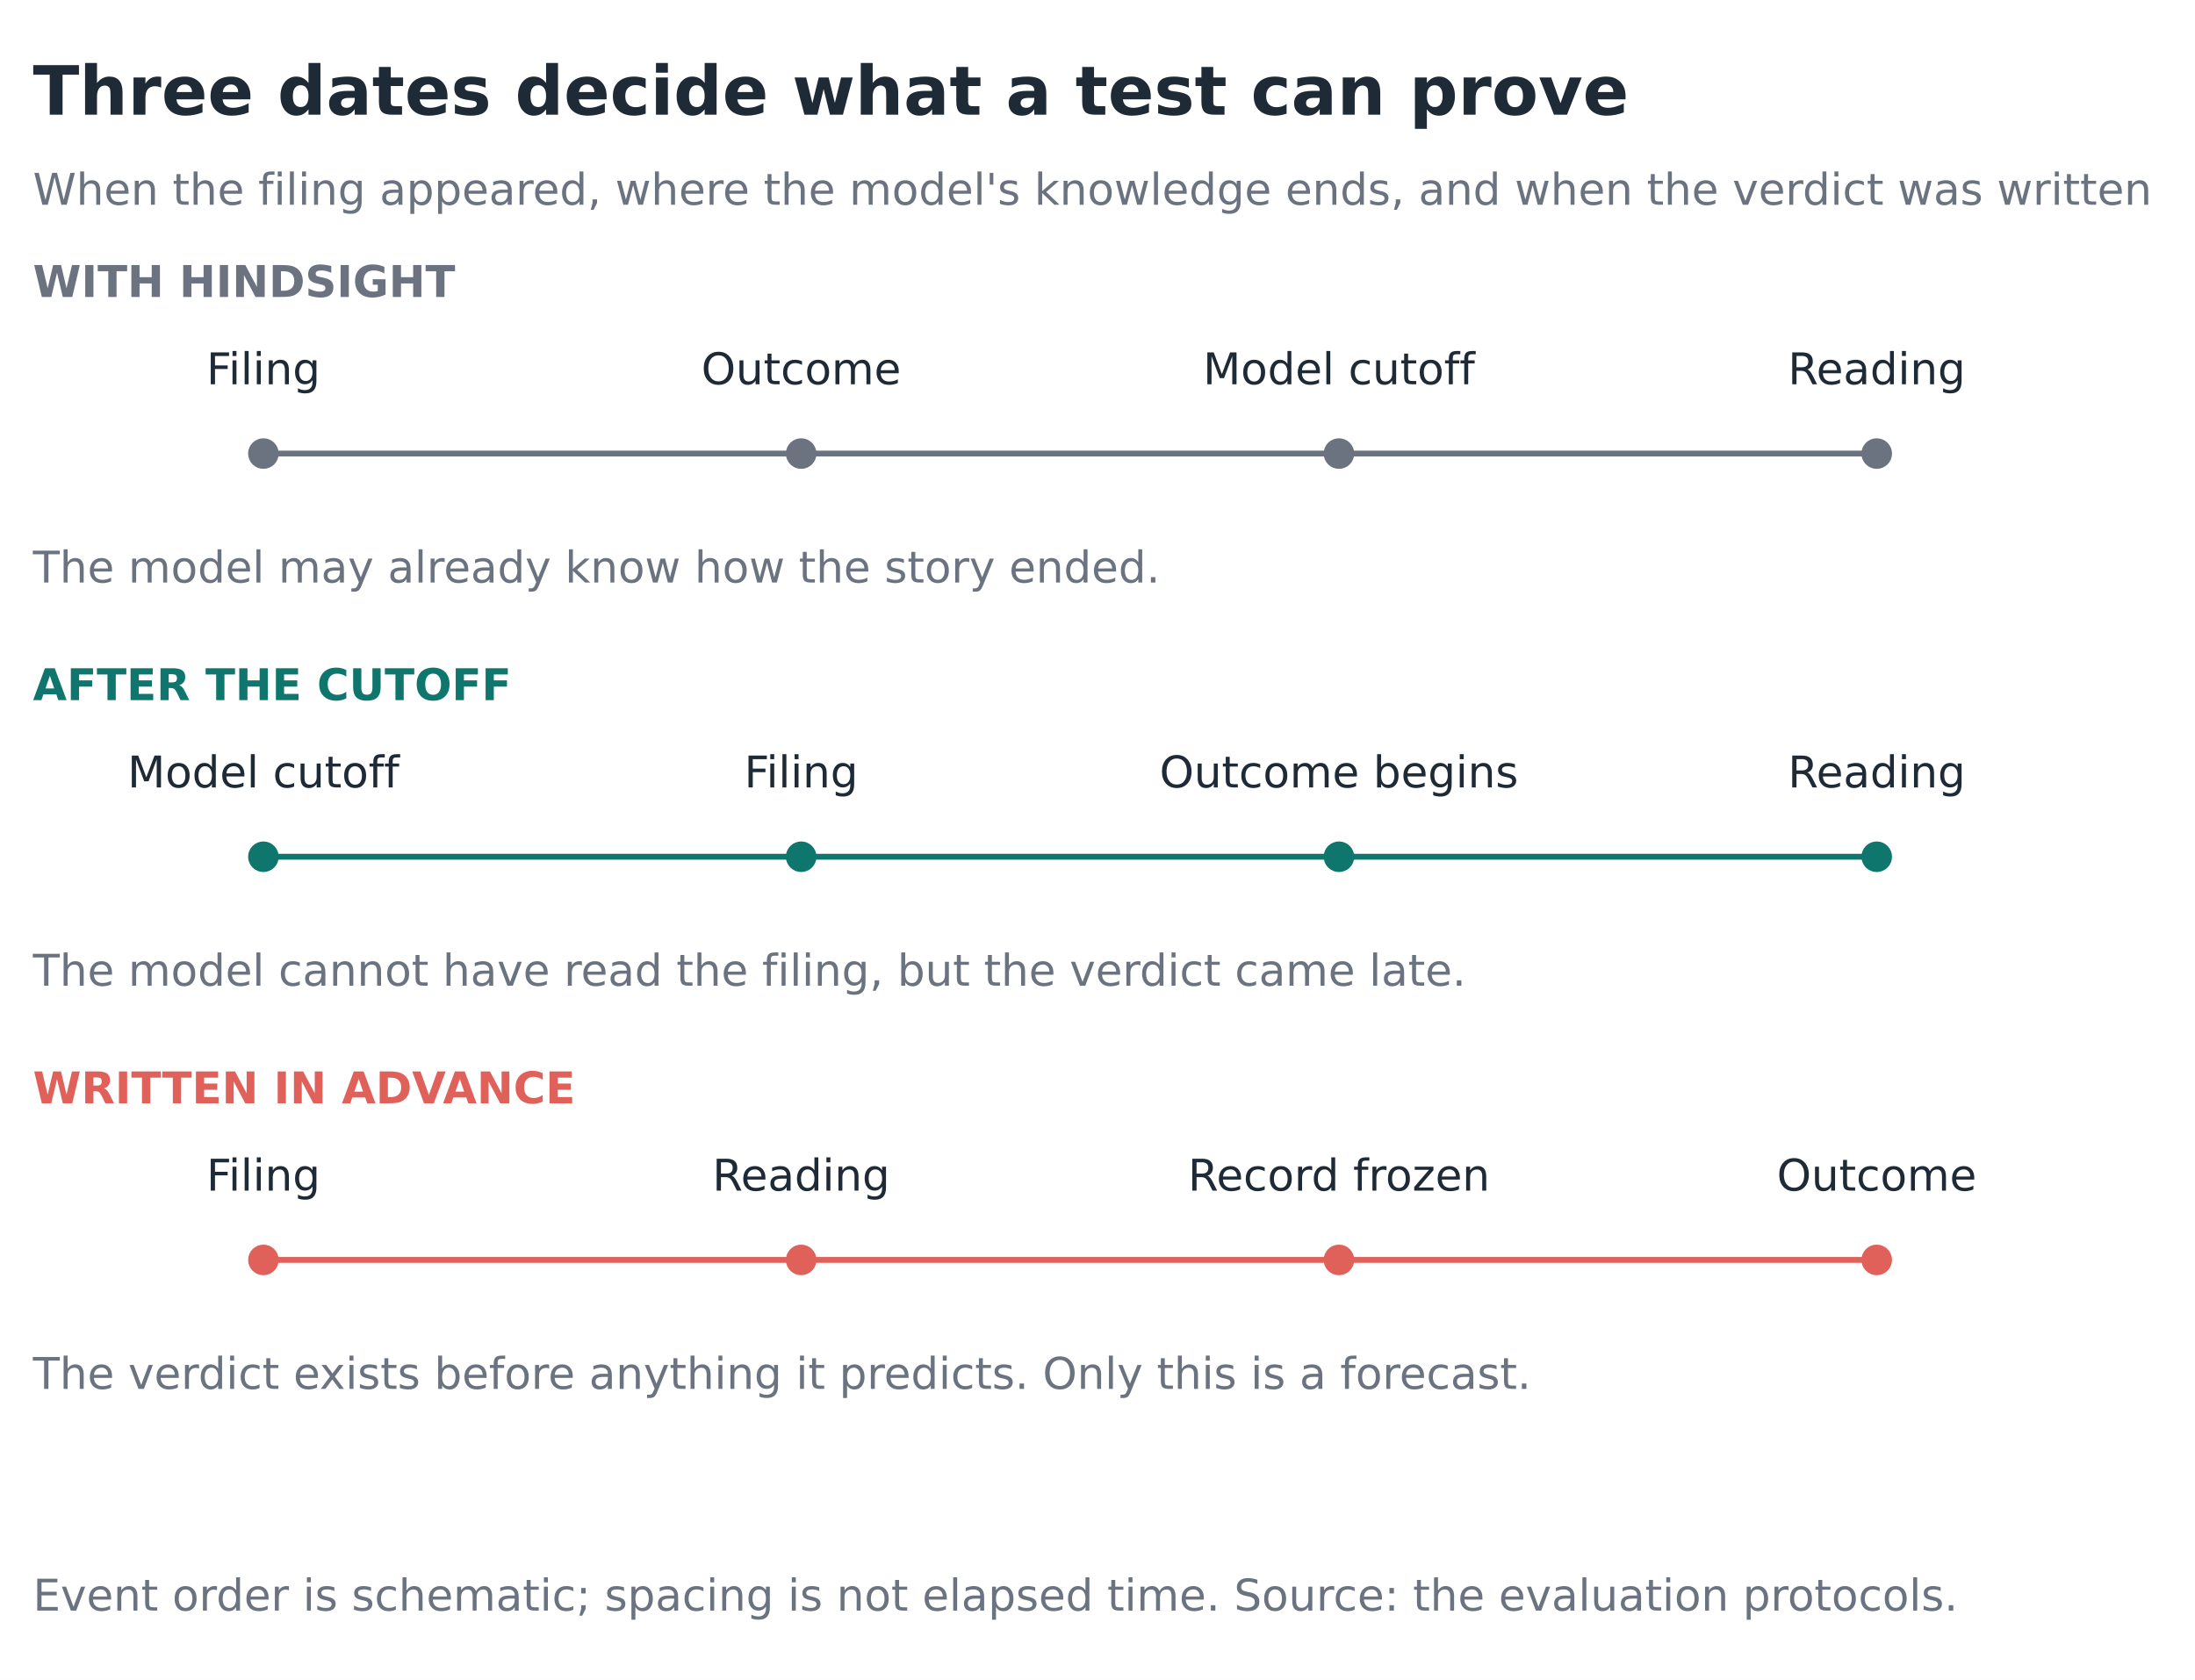
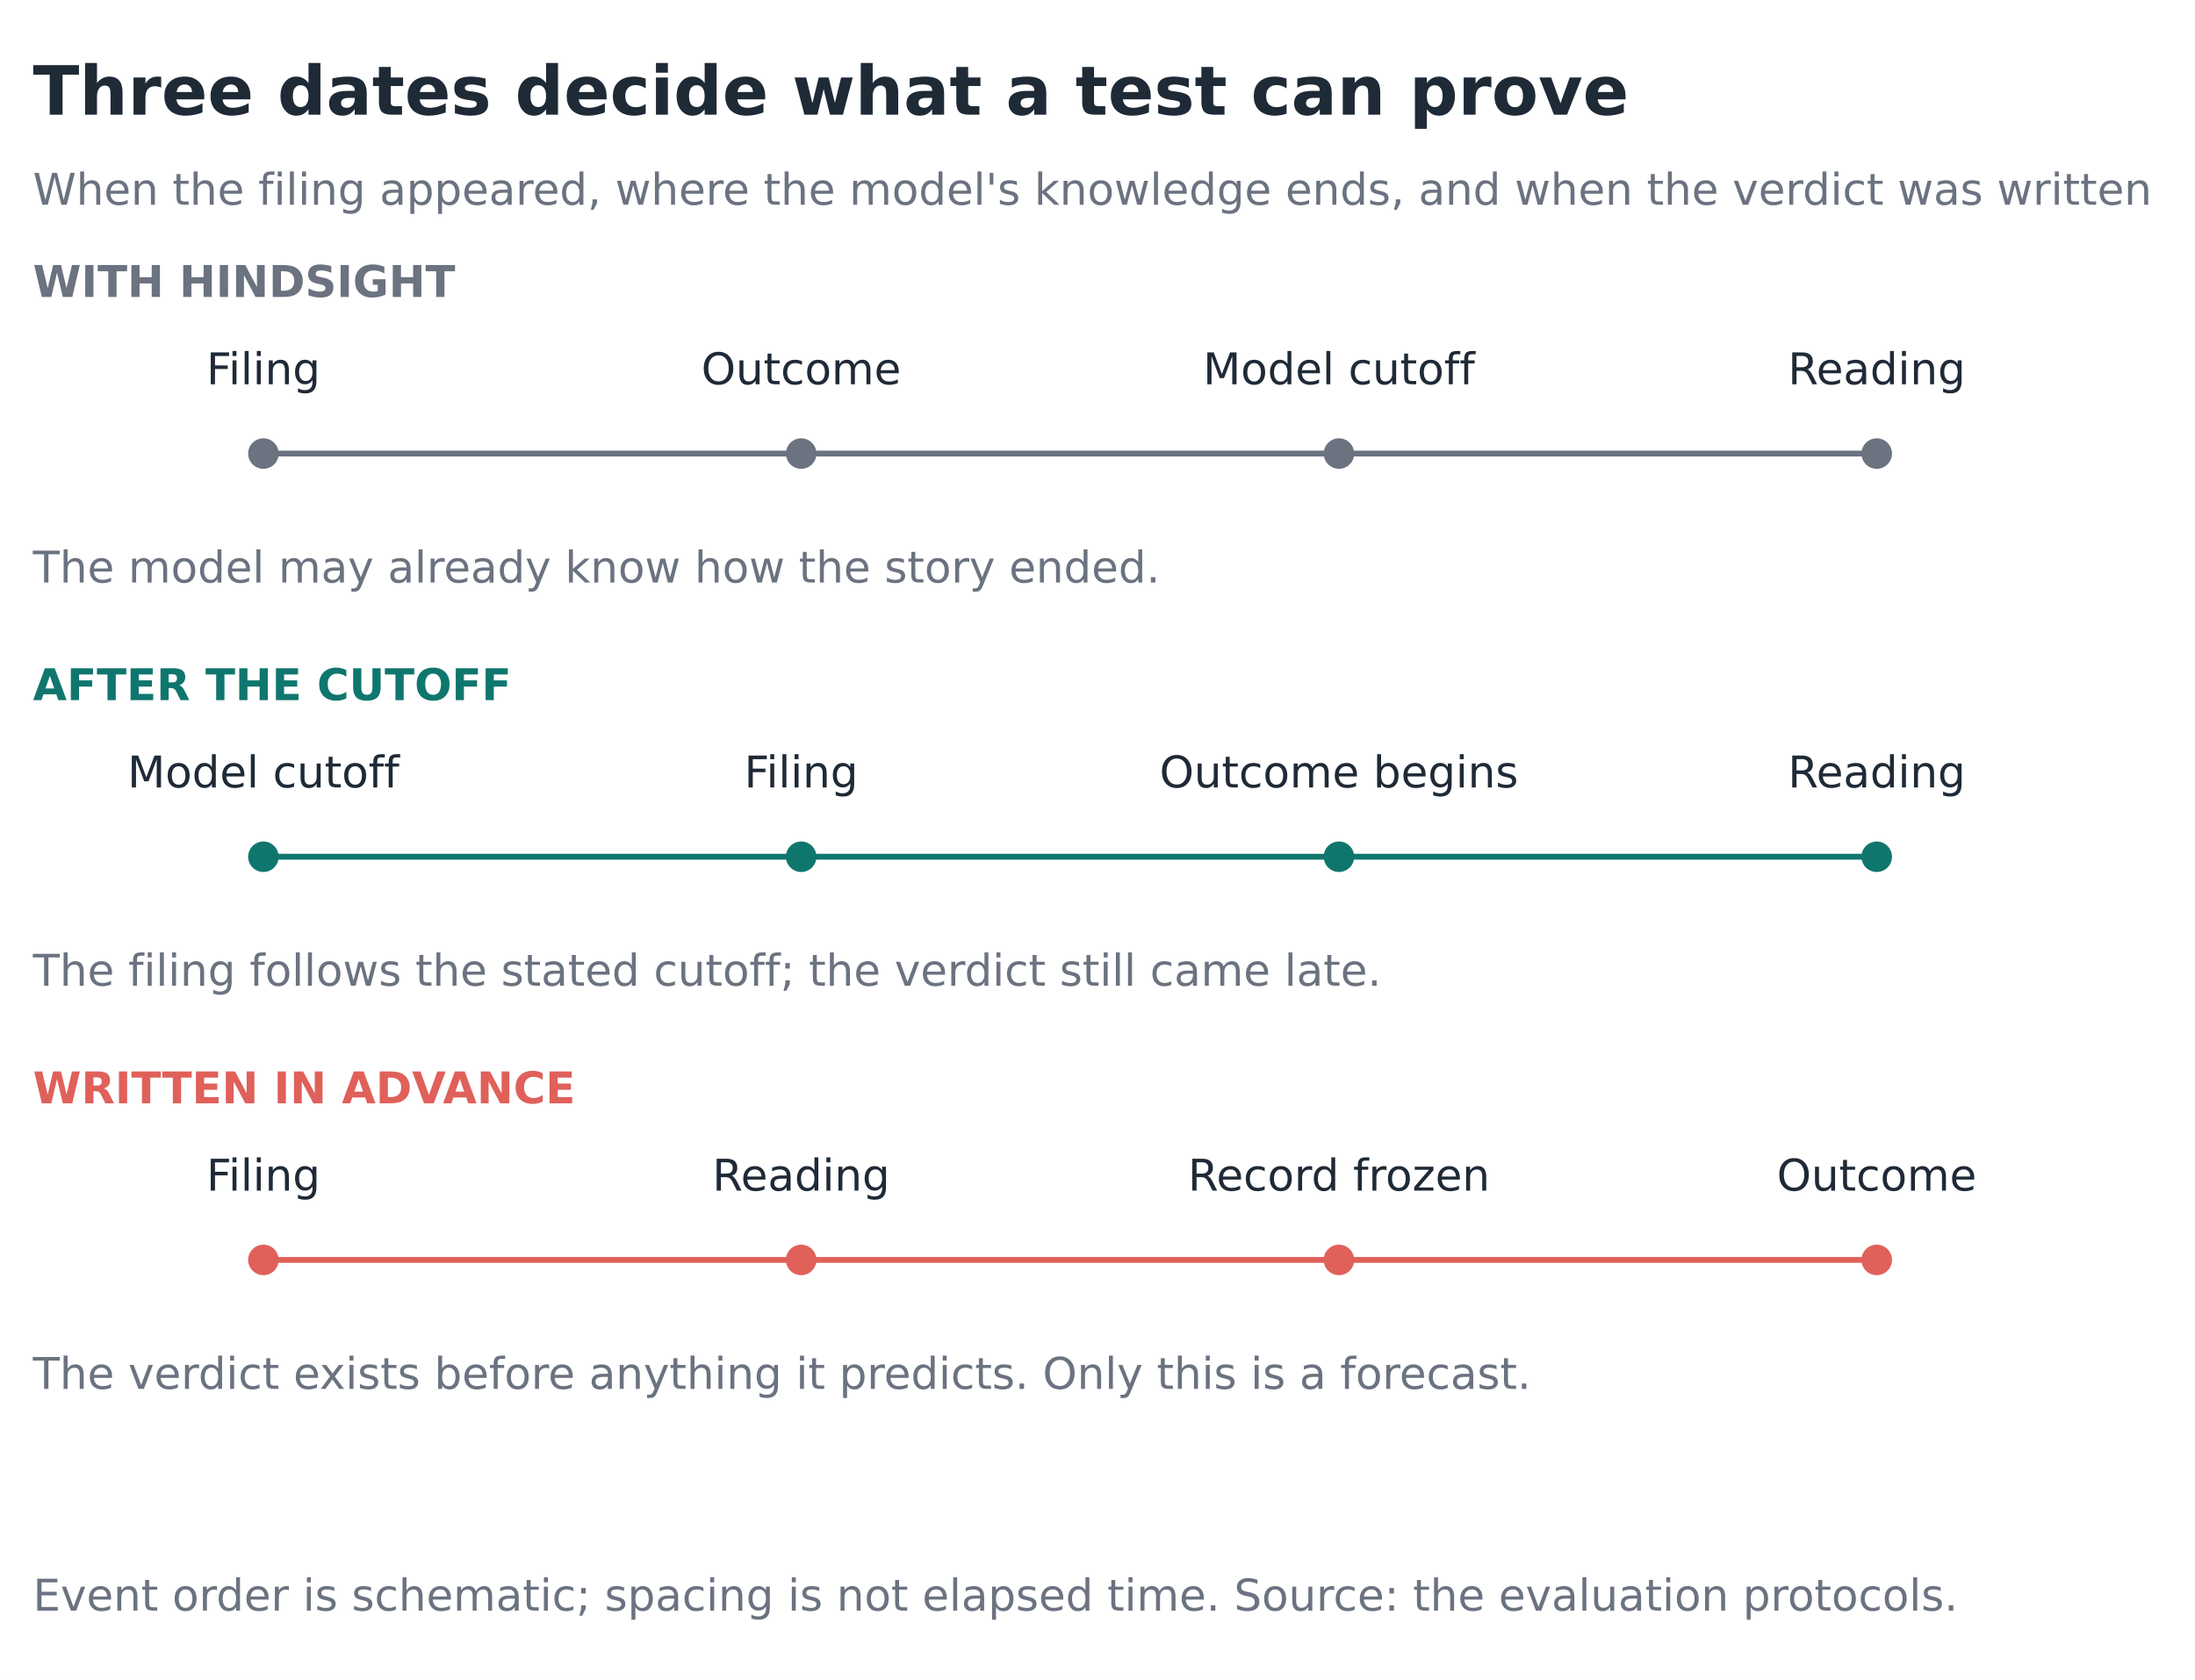
<svg xmlns="http://www.w3.org/2000/svg" xmlns:xlink="http://www.w3.org/1999/xlink" width="451.44pt" height="345.6pt" viewBox="0 0 451.44 345.6" version="1.1">
  <defs>
    <style type="text/css">*{stroke-linejoin: round; stroke-linecap: butt}</style>
  </defs>
  <g id="figure_1">
    <g id="patch_1">
      <path d="M 0 345.6  L 451.44 345.6  L 451.44 0  L 0 0  z " style="fill: #ffffff" />
    </g>
    <g id="axes_1">
      <g id="line2d_1">
        <path d="M 54.173 93.312  L 385.981 93.312  " clip-path="url(#p0af8cdb692)" style="fill: none; stroke: #6b7280; stroke-width: 1.2; stroke-linecap: square" />
      </g>
      <g id="line2d_2">
        <path d="M 54.173 176.256  L 385.981 176.256  " clip-path="url(#p0af8cdb692)" style="fill: none; stroke: #0f766e; stroke-width: 1.2; stroke-linecap: square" />
      </g>
      <g id="line2d_3">
        <path d="M 54.173 259.2  L 385.981 259.2  " clip-path="url(#p0af8cdb692)" style="fill: none; stroke: #e0605a; stroke-width: 1.2; stroke-linecap: square" />
      </g>
      <g id="text_1">
        <text style="font-weight: 700; font-size: 14px; font-family: 'DejaVu Sans'; text-anchor: start; fill: #1f2a37" x="6.772" y="23.598" transform="rotate(-0 6.7716 23.59781)">Three dates decide what a test can prove</text>
      </g>
      <g id="text_2">
        <text style="font-size: 9px; font-family: 'DejaVu Sans'; text-anchor: start; fill: #6b7280" x="6.772" y="42.119" transform="rotate(-0 6.7716 42.11859)">When the filing appeared, where the model's knowledge ends, and when the verdict was written</text>
      </g>
      <g id="text_3">
        <text style="font-weight: 700; font-size: 9px; font-family: 'DejaVu Sans'; text-anchor: start; fill: #6b7280" x="6.772" y="61.09" transform="rotate(-0 6.7716 61.08989)">WITH HINDSIGHT</text>
      </g>
      <g id="PathCollection_1">
        <defs>
          <path id="m4e24a8def1" d="M 0 2.646  C 0.702 2.646 1.375 2.367 1.871 1.871  C 2.367 1.375 2.646 0.702 2.646 0  C 2.646 -0.702 2.367 -1.375 1.871 -1.871  C 1.375 -2.367 0.702 -2.646 0 -2.646  C -0.702 -2.646 -1.375 -2.367 -1.871 -1.871  C -2.367 -1.375 -2.646 -0.702 -2.646 0  C -2.646 0.702 -2.367 1.375 -1.871 1.871  C -1.375 2.367 -0.702 2.646 0 2.646  z " style="stroke: #6b7280" />
        </defs>
        <g clip-path="url(#p0af8cdb692)">
          <use xlink:href="#m4e24a8def1" x="54.173" y="93.312" style="fill: #6b7280; stroke: #6b7280" />
        </g>
      </g>
      <g id="text_4">
        <text style="font-size: 9px; font-family: 'DejaVu Sans'; text-anchor: middle; fill: #1f2a37" x="54.173" y="79.054" transform="rotate(-0 54.1728 79.05389)">Filing</text>
      </g>
      <g id="PathCollection_2">
        <g clip-path="url(#p0af8cdb692)">
          <use xlink:href="#m4e24a8def1" x="164.776" y="93.312" style="fill: #6b7280; stroke: #6b7280" />
        </g>
      </g>
      <g id="text_5">
        <text style="font-size: 9px; font-family: 'DejaVu Sans'; text-anchor: middle; fill: #1f2a37" x="164.776" y="79.054" transform="rotate(-0 164.7756 79.05389)">Outcome</text>
      </g>
      <g id="PathCollection_3">
        <g clip-path="url(#p0af8cdb692)">
          <use xlink:href="#m4e24a8def1" x="275.378" y="93.312" style="fill: #6b7280; stroke: #6b7280" />
        </g>
      </g>
      <g id="text_6">
        <text style="font-size: 9px; font-family: 'DejaVu Sans'; text-anchor: middle; fill: #1f2a37" x="275.378" y="79.054" transform="rotate(-0 275.3784 79.05389)">Model cutoff</text>
      </g>
      <g id="PathCollection_4">
        <g clip-path="url(#p0af8cdb692)">
          <use xlink:href="#m4e24a8def1" x="385.981" y="93.312" style="fill: #6b7280; stroke: #6b7280" />
        </g>
      </g>
      <g id="text_7">
        <text style="font-size: 9px; font-family: 'DejaVu Sans'; text-anchor: middle; fill: #1f2a37" x="385.981" y="79.054" transform="rotate(-0 385.9812 79.05389)">Reading</text>
      </g>
      <g id="text_8">
        <text style="font-size: 9px; font-family: 'DejaVu Sans'; text-anchor: start; fill: #6b7280" x="6.772" y="119.842" transform="rotate(-0 6.7716 119.8422)">The model may already know how the story ended.</text>
      </g>
      <g id="text_9">
        <text style="font-weight: 700; font-size: 9px; font-family: 'DejaVu Sans'; text-anchor: start; fill: #0f766e" x="6.772" y="144.034" transform="rotate(-0 6.7716 144.0339)">AFTER THE CUTOFF</text>
      </g>
      <g id="PathCollection_5">
        <defs>
          <path id="mc0d62f0a93" d="M 0 2.646  C 0.702 2.646 1.375 2.367 1.871 1.871  C 2.367 1.375 2.646 0.702 2.646 0  C 2.646 -0.702 2.367 -1.375 1.871 -1.871  C 1.375 -2.367 0.702 -2.646 0 -2.646  C -0.702 -2.646 -1.375 -2.367 -1.871 -1.871  C -2.367 -1.375 -2.646 -0.702 -2.646 0  C -2.646 0.702 -2.367 1.375 -1.871 1.871  C -1.375 2.367 -0.702 2.646 0 2.646  z " style="stroke: #0f766e" />
        </defs>
        <g clip-path="url(#p0af8cdb692)">
          <use xlink:href="#mc0d62f0a93" x="54.173" y="176.256" style="fill: #0f766e; stroke: #0f766e" />
        </g>
      </g>
      <g id="text_10">
        <text style="font-size: 9px; font-family: 'DejaVu Sans'; text-anchor: middle; fill: #1f2a37" x="54.173" y="161.998" transform="rotate(-0 54.1728 161.9979)">Model cutoff</text>
      </g>
      <g id="PathCollection_6">
        <g clip-path="url(#p0af8cdb692)">
          <use xlink:href="#mc0d62f0a93" x="164.776" y="176.256" style="fill: #0f766e; stroke: #0f766e" />
        </g>
      </g>
      <g id="text_11">
        <text style="font-size: 9px; font-family: 'DejaVu Sans'; text-anchor: middle; fill: #1f2a37" x="164.776" y="161.998" transform="rotate(-0 164.7756 161.9979)">Filing</text>
      </g>
      <g id="PathCollection_7">
        <g clip-path="url(#p0af8cdb692)">
          <use xlink:href="#mc0d62f0a93" x="275.378" y="176.256" style="fill: #0f766e; stroke: #0f766e" />
        </g>
      </g>
      <g id="text_12">
        <text style="font-size: 9px; font-family: 'DejaVu Sans'; text-anchor: middle; fill: #1f2a37" x="275.378" y="161.998" transform="rotate(-0 275.3784 161.9979)">Outcome begins</text>
      </g>
      <g id="PathCollection_8">
        <g clip-path="url(#p0af8cdb692)">
          <use xlink:href="#mc0d62f0a93" x="385.981" y="176.256" style="fill: #0f766e; stroke: #0f766e" />
        </g>
      </g>
      <g id="text_13">
        <text style="font-size: 9px; font-family: 'DejaVu Sans'; text-anchor: middle; fill: #1f2a37" x="385.981" y="161.998" transform="rotate(-0 385.9812 161.9979)">Reading</text>
      </g>
      <g id="text_14">
-         <text style="font-size: 9px; font-family: 'DejaVu Sans'; text-anchor: start; fill: #6b7280" x="6.772" y="202.786" transform="rotate(-0 6.7716 202.7862)">The model cannot have read the filing, but the verdict came late.</text>
+         <text style="font-size: 9px; font-family: 'DejaVu Sans'; text-anchor: start; fill: #6b7280" x="6.772" y="202.786" transform="rotate(-0 6.7716 202.7862)">The filing follows the stated cutoff; the verdict still came late.</text>
      </g>
      <g id="text_15">
        <text style="font-weight: 700; font-size: 9px; font-family: 'DejaVu Sans'; text-anchor: start; fill: #e0605a" x="6.772" y="226.978" transform="rotate(-0 6.7716 226.9779)">WRITTEN IN ADVANCE</text>
      </g>
      <g id="PathCollection_9">
        <defs>
          <path id="m2c79e6c182" d="M 0 2.646  C 0.702 2.646 1.375 2.367 1.871 1.871  C 2.367 1.375 2.646 0.702 2.646 0  C 2.646 -0.702 2.367 -1.375 1.871 -1.871  C 1.375 -2.367 0.702 -2.646 0 -2.646  C -0.702 -2.646 -1.375 -2.367 -1.871 -1.871  C -2.367 -1.375 -2.646 -0.702 -2.646 0  C -2.646 0.702 -2.367 1.375 -1.871 1.871  C -1.375 2.367 -0.702 2.646 0 2.646  z " style="stroke: #e0605a" />
        </defs>
        <g clip-path="url(#p0af8cdb692)">
          <use xlink:href="#m2c79e6c182" x="54.173" y="259.2" style="fill: #e0605a; stroke: #e0605a" />
        </g>
      </g>
      <g id="text_16">
        <text style="font-size: 9px; font-family: 'DejaVu Sans'; text-anchor: middle; fill: #1f2a37" x="54.173" y="244.942" transform="rotate(-0 54.1728 244.9419)">Filing</text>
      </g>
      <g id="PathCollection_10">
        <g clip-path="url(#p0af8cdb692)">
          <use xlink:href="#m2c79e6c182" x="164.776" y="259.2" style="fill: #e0605a; stroke: #e0605a" />
        </g>
      </g>
      <g id="text_17">
        <text style="font-size: 9px; font-family: 'DejaVu Sans'; text-anchor: middle; fill: #1f2a37" x="164.776" y="244.942" transform="rotate(-0 164.7756 244.9419)">Reading</text>
      </g>
      <g id="PathCollection_11">
        <g clip-path="url(#p0af8cdb692)">
          <use xlink:href="#m2c79e6c182" x="275.378" y="259.2" style="fill: #e0605a; stroke: #e0605a" />
        </g>
      </g>
      <g id="text_18">
        <text style="font-size: 9px; font-family: 'DejaVu Sans'; text-anchor: middle; fill: #1f2a37" x="275.378" y="244.942" transform="rotate(-0 275.3784 244.9419)">Record frozen</text>
      </g>
      <g id="PathCollection_12">
        <g clip-path="url(#p0af8cdb692)">
          <use xlink:href="#m2c79e6c182" x="385.981" y="259.2" style="fill: #e0605a; stroke: #e0605a" />
        </g>
      </g>
      <g id="text_19">
        <text style="font-size: 9px; font-family: 'DejaVu Sans'; text-anchor: middle; fill: #1f2a37" x="385.981" y="244.942" transform="rotate(-0 385.9812 244.9419)">Outcome</text>
      </g>
      <g id="text_20">
        <text style="font-size: 9px; font-family: 'DejaVu Sans'; text-anchor: start; fill: #6b7280" x="6.772" y="285.73" transform="rotate(-0 6.7716 285.7302)">The verdict exists before anything it predicts. Only this is a forecast.</text>
      </g>
      <g id="text_21">
        <text style="font-size: 9px; font-family: 'DejaVu Sans'; text-anchor: start; fill: #6b7280" x="6.772" y="331.342" transform="rotate(-0 6.7716 331.3419)">Event order is schematic; spacing is not elapsed time. Source: the evaluation protocols.</text>
      </g>
    </g>
  </g>
  <defs>
    <clipPath id="p0af8cdb692">
      <rect x="0" y="0" width="451.44" height="345.6" />
    </clipPath>
  </defs>
</svg>
